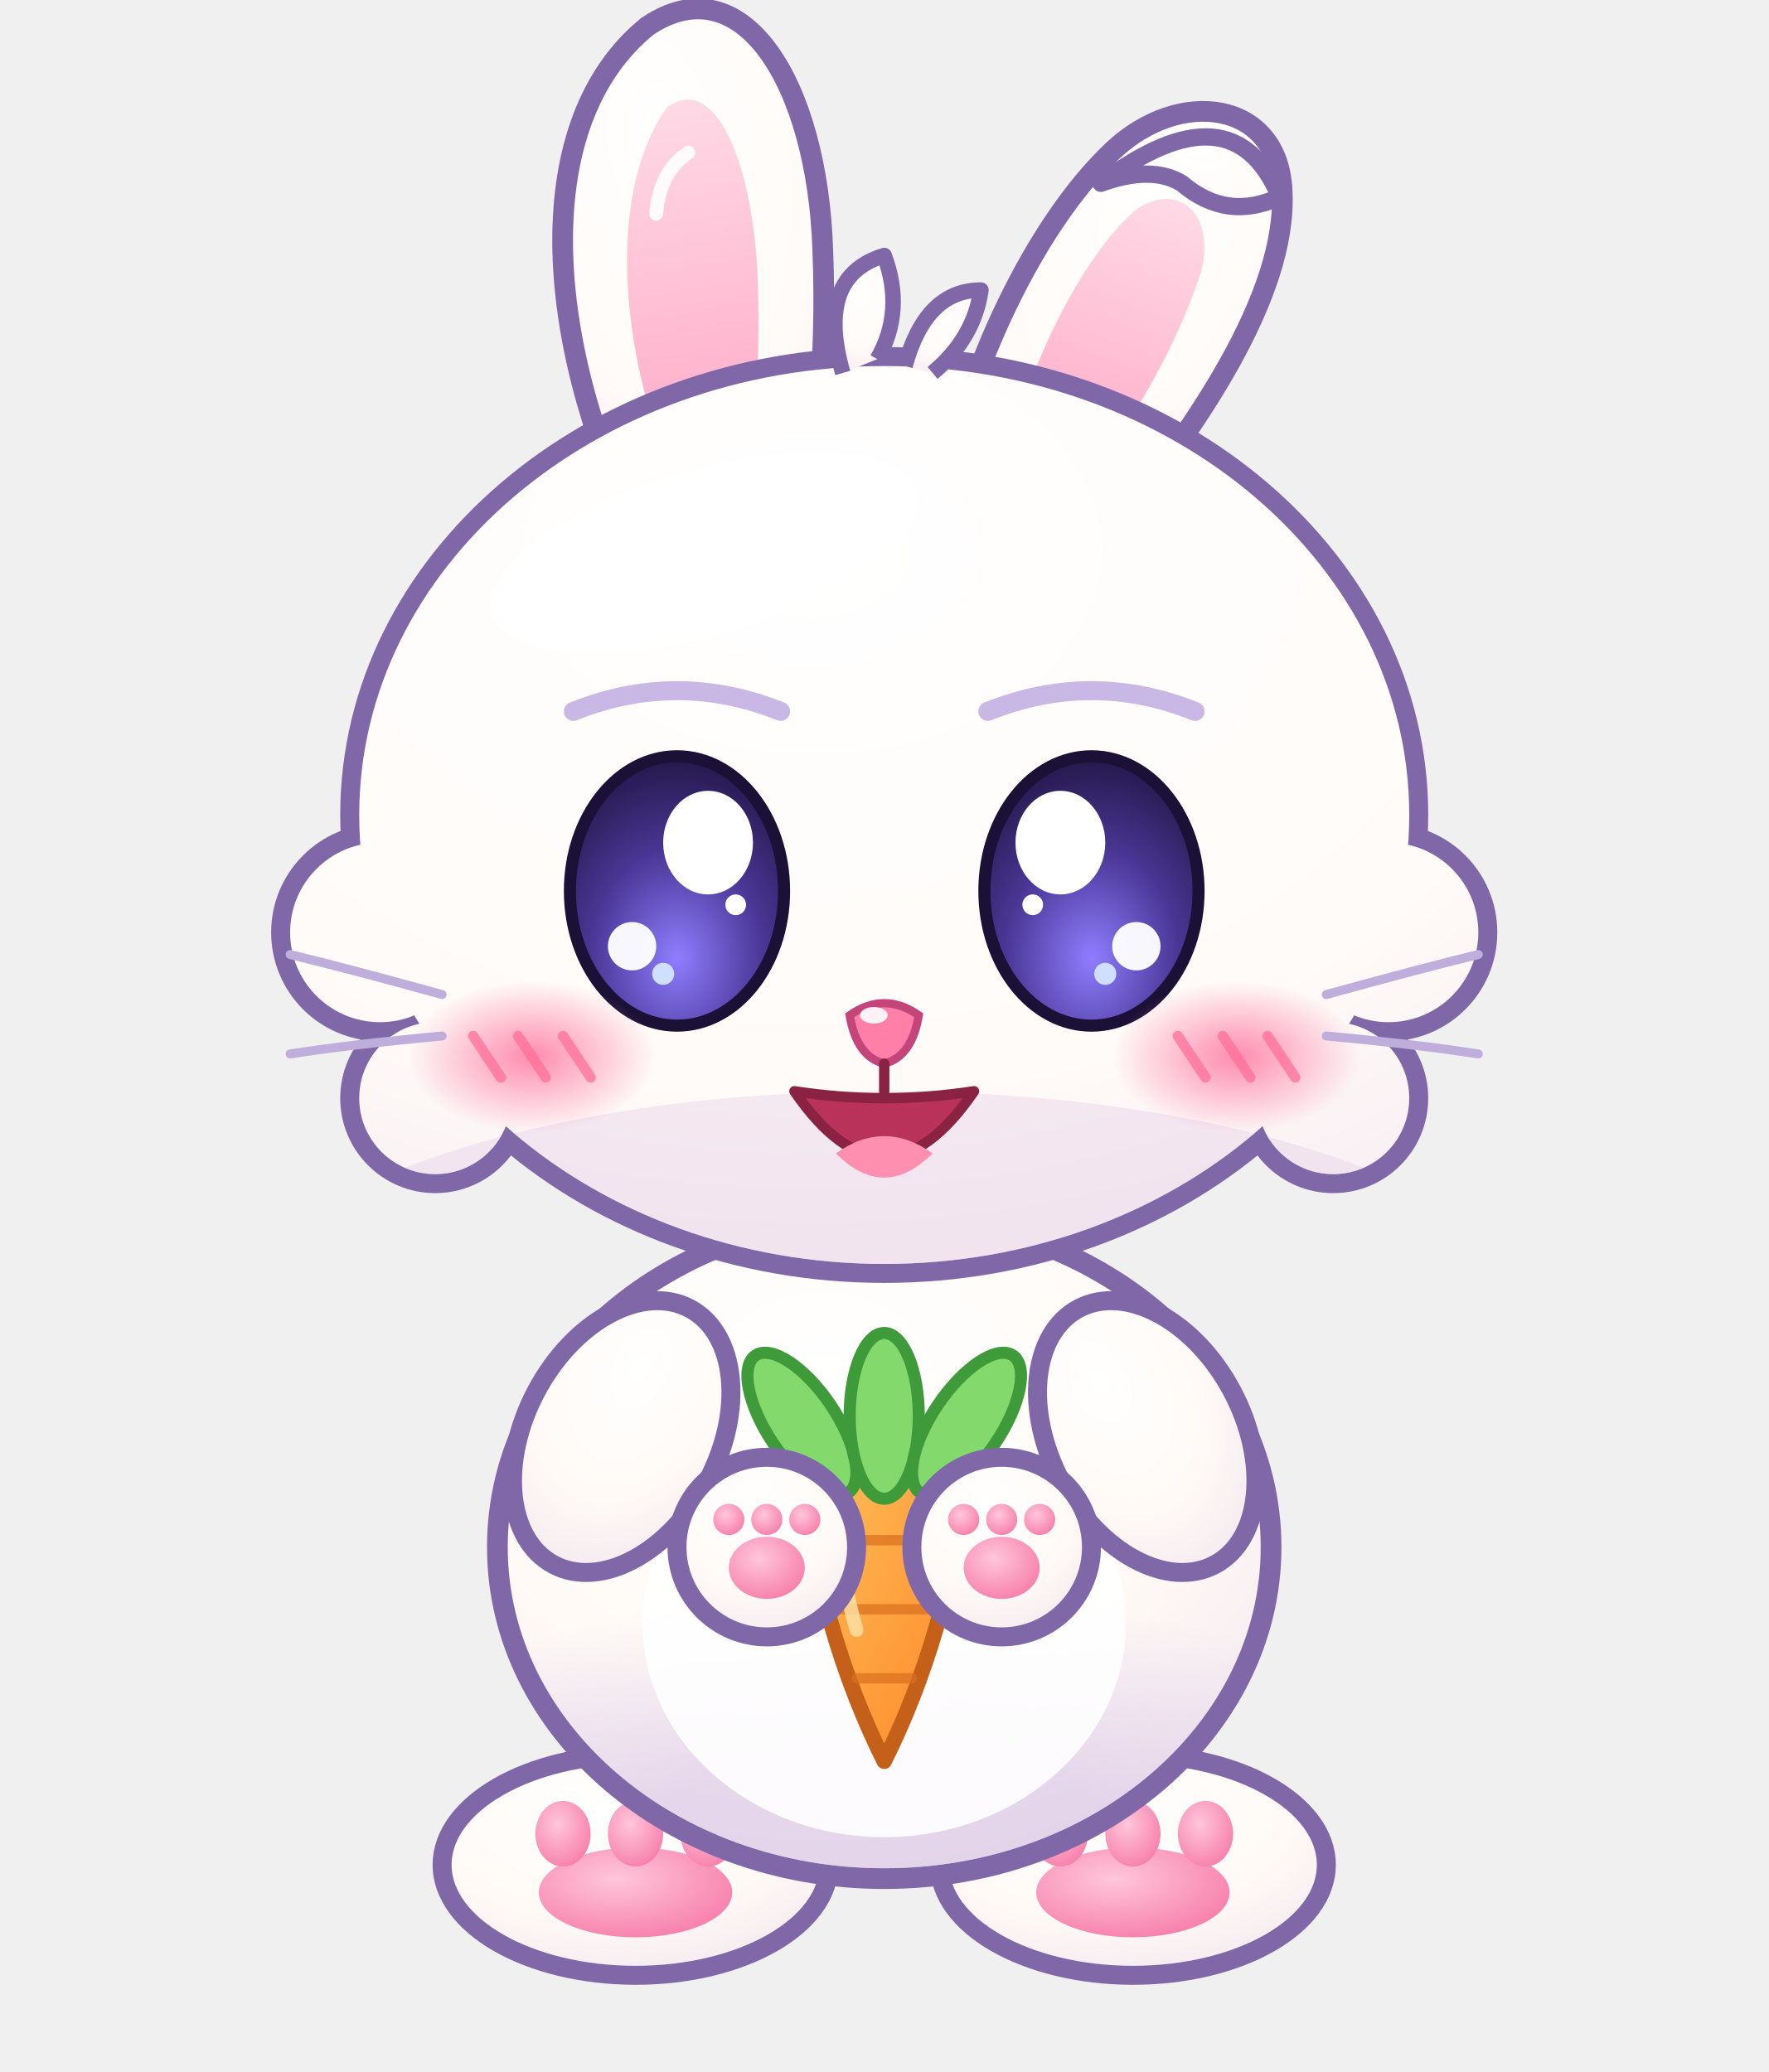
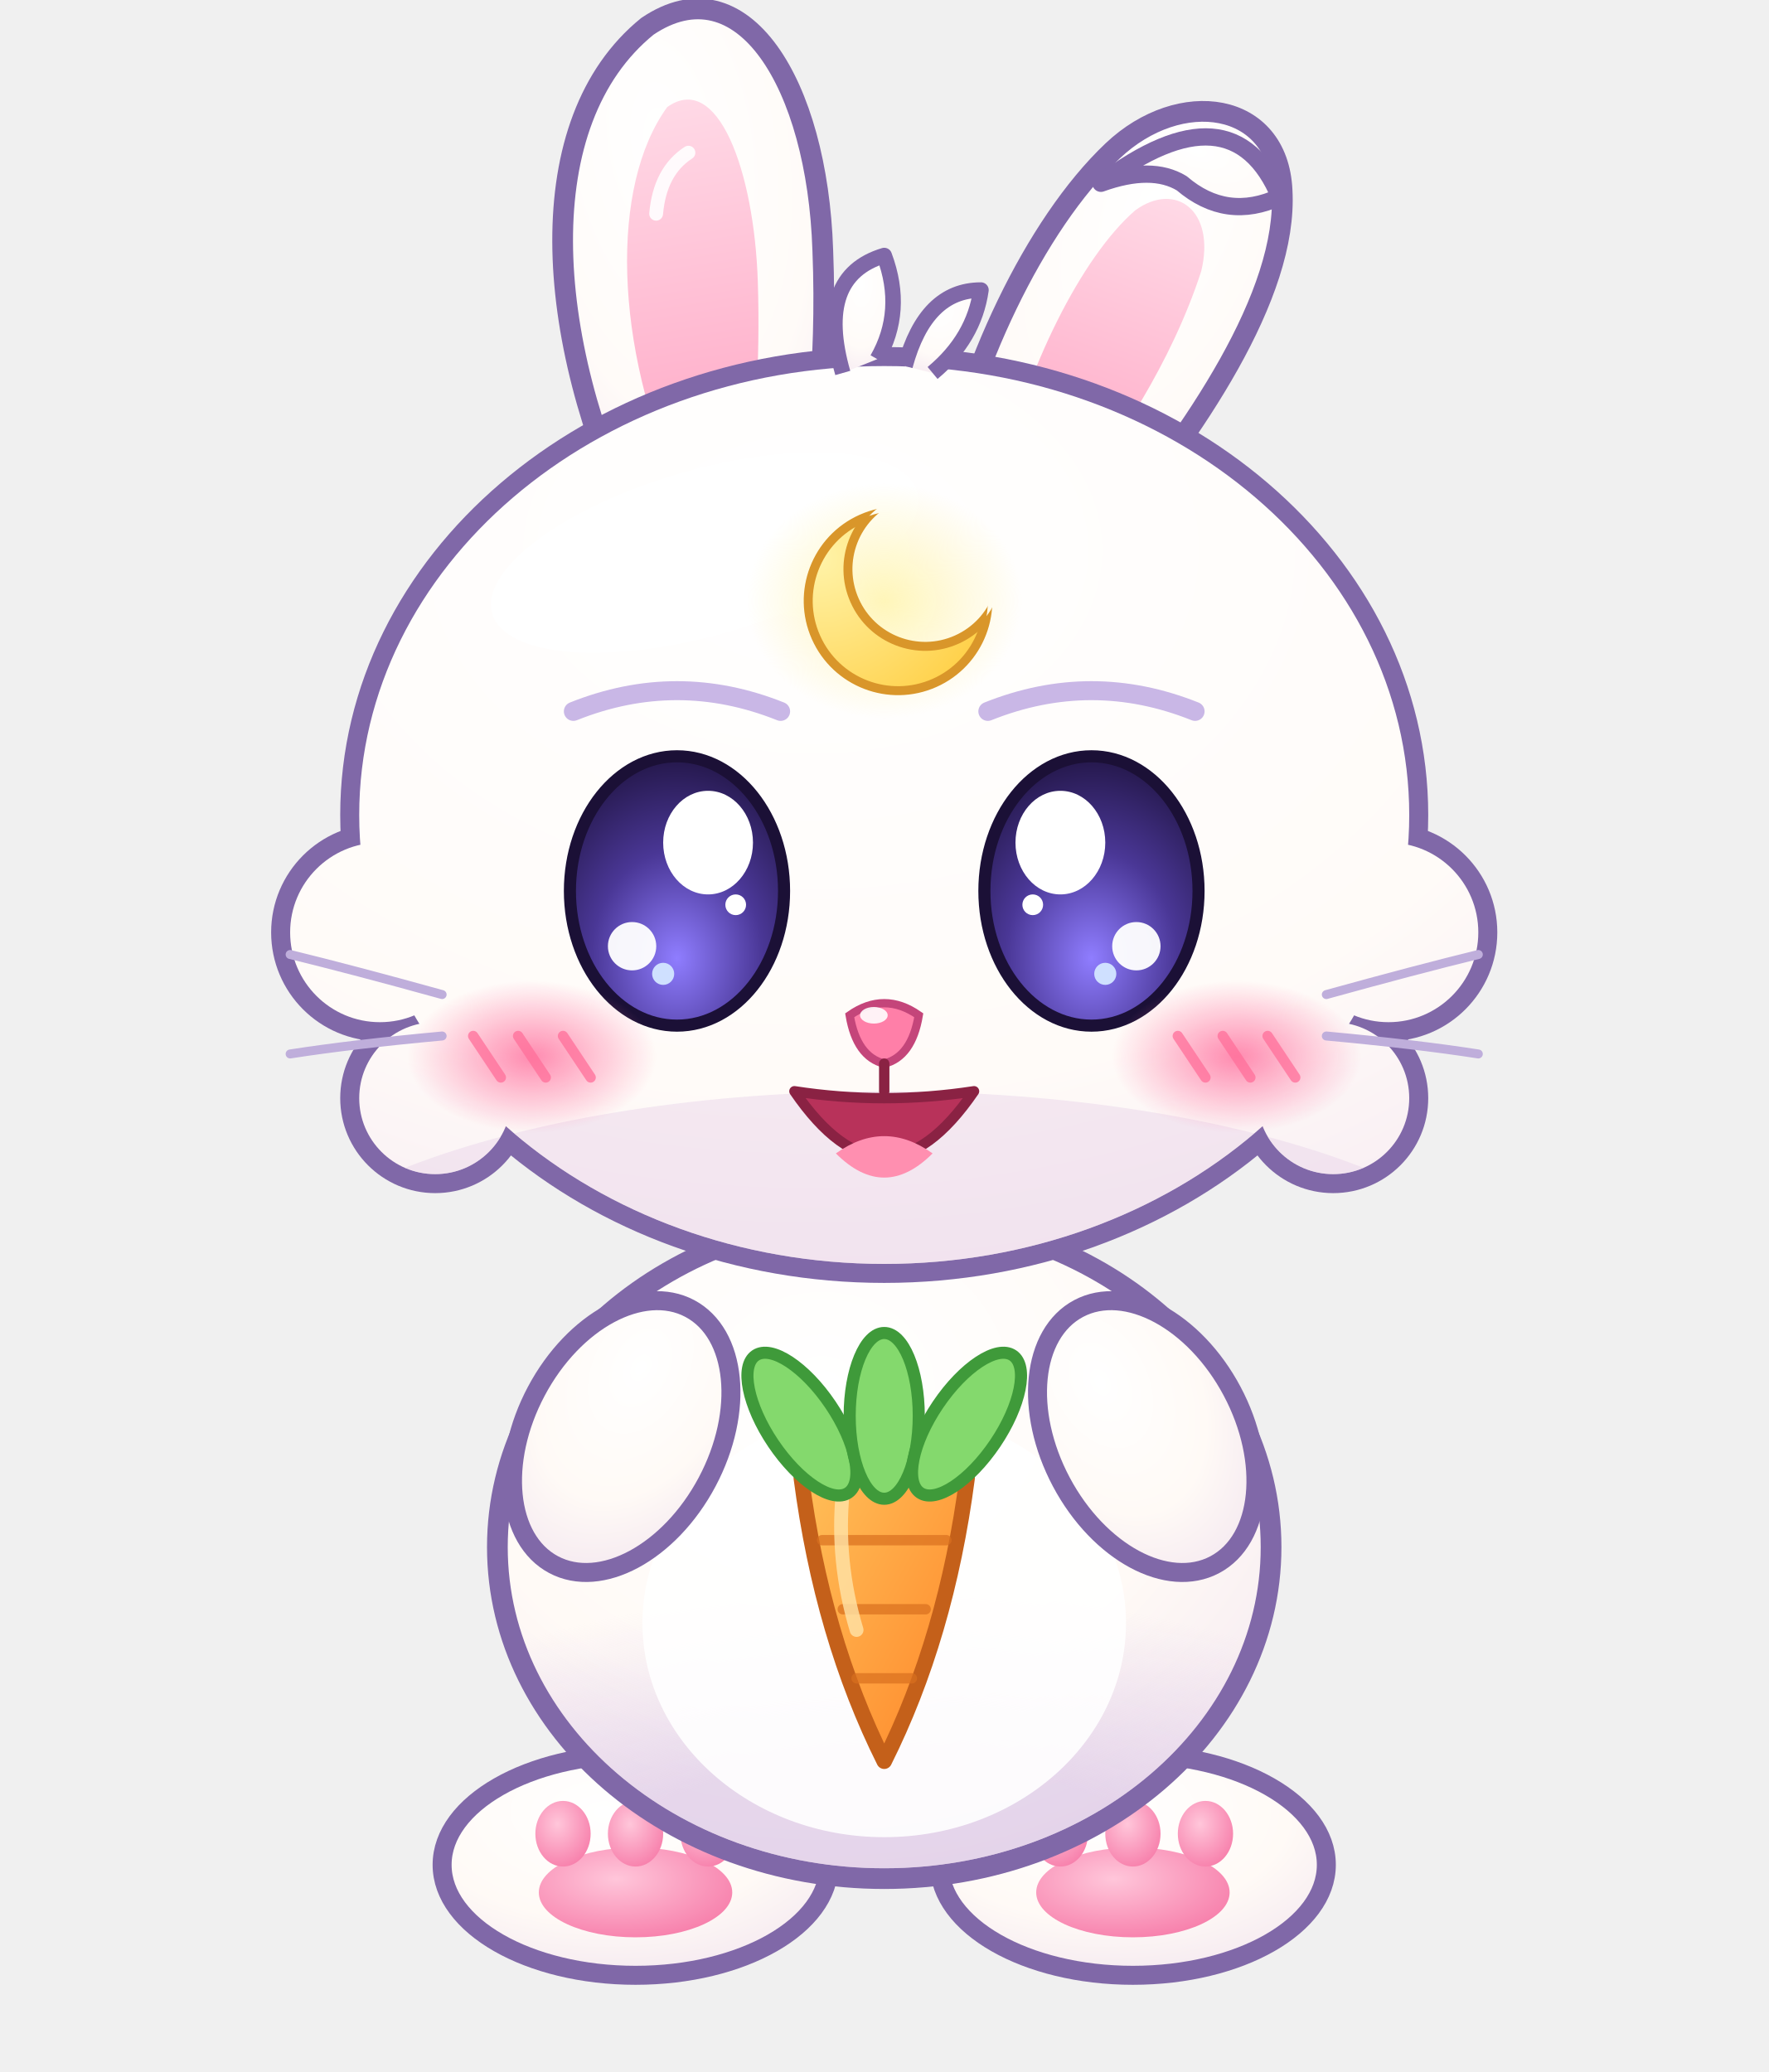
<svg xmlns="http://www.w3.org/2000/svg" viewBox="0 0 512 600" width="512" height="600">
  <defs>
    <radialGradient id="fur" cx="42%" cy="26%" r="88%">
      <stop offset="0" stop-color="#ffffff" />
      <stop offset="0.55" stop-color="#fffaf6" />
      <stop offset="1" stop-color="#f1e3ee" />
    </radialGradient>
    <radialGradient id="furHead" cx="45%" cy="24%" r="90%">
      <stop offset="0" stop-color="#ffffff" />
      <stop offset="0.6" stop-color="#fffbf8" />
      <stop offset="1" stop-color="#f4e6f0" />
    </radialGradient>
    <linearGradient id="earIn" x1="0" y1="0" x2="0" y2="1">
      <stop offset="0" stop-color="#ffd9e6" />
      <stop offset="1" stop-color="#ffa6c4" />
    </linearGradient>
    <radialGradient id="eye" cx="50%" cy="75%" r="80%">
      <stop offset="0" stop-color="#8f7dff" />
      <stop offset="0.5" stop-color="#4a3796" />
      <stop offset="1" stop-color="#1f1340" />
    </radialGradient>
    <radialGradient id="blush" cx="50%" cy="50%" r="50%">
      <stop offset="0" stop-color="#ff7fa8" stop-opacity="0.9" />
      <stop offset="1" stop-color="#ff7fa8" stop-opacity="0" />
    </radialGradient>
    <radialGradient id="pad" cx="40%" cy="35%" r="70%">
      <stop offset="0" stop-color="#ffc6da" />
      <stop offset="1" stop-color="#f77fab" />
    </radialGradient>
    <linearGradient id="carrot" x1="0" y1="0" x2="1" y2="1">
      <stop offset="0" stop-color="#ffc15a" />
      <stop offset="1" stop-color="#ff8528" />
    </linearGradient>
+     <radialGradient id="moon" cx="35%" cy="30%" r="80%">
+       <stop offset="0" stop-color="#fff3a8" />
+       <stop offset="0.6" stop-color="#ffd24d" />
+       <stop offset="1" stop-color="#f0a92c" />
+     </radialGradient>
+     <radialGradient id="glow" cx="50%" cy="50%" r="50%">
+       <stop offset="0" stop-color="#fff3a8" stop-opacity="0.8" />
+       <stop offset="1" stop-color="#fff3a8" stop-opacity="0" />
+     </radialGradient>
    <radialGradient id="shade" cx="50%" cy="50%" r="50%">
      <stop offset="0.5" stop-color="#d9c4e6" stop-opacity="0.6" />
      <stop offset="1" stop-color="#d9c4e6" stop-opacity="0" />
    </radialGradient>
  </defs>
  <g transform="rotate(-9 206 112)">
    <path d="M178 150 C160 90 166 28 204 6 C234 -8 250 30 244 78 C240 112 232 138 226 156 Z" fill="url(#furHead)" stroke="#8068a8" stroke-width="6" stroke-linejoin="round" />
    <path d="M192 140 C180 96 186 50 206 30 C222 22 228 52 224 84 C221 108 216 128 212 142 Z" fill="url(#earIn)" />
    <path d="M198 60 q3 -12 12 -16" stroke="#fff" stroke-width="4" fill="none" stroke-linecap="round" opacity="0.9" />
  </g>
  <g transform="rotate(20 310 118)">
    <path d="M284 156 C278 118 282 72 296 44 C308 20 336 14 346 38 C358 66 346 112 332 152 Z" fill="url(#furHead)" stroke="#8068a8" stroke-width="6" stroke-linejoin="round" />
    <path d="M298 144 C294 112 298 76 308 58 C316 46 330 50 332 68 C333 96 326 124 320 142 Z" fill="url(#earIn)" />
    <path d="M296 54 Q322 14 346 40 Q334 52 318 46 Q308 44 296 54Z" fill="url(#furHead)" stroke="#8068a8" stroke-width="5" stroke-linejoin="round" />
  </g>
  <ellipse cx="184" cy="540" rx="56" ry="32" fill="url(#fur)" stroke="#8068a8" stroke-width="5.5" />
  <ellipse cx="184" cy="548" rx="28" ry="13" fill="url(#pad)" />
  <ellipse cx="163" cy="531" rx="8" ry="9.5" fill="url(#pad)" />
  <ellipse cx="184" cy="531" rx="8" ry="9.5" fill="url(#pad)" />
  <ellipse cx="205" cy="531" rx="8" ry="9.5" fill="url(#pad)" />
  <ellipse cx="328" cy="540" rx="56" ry="32" fill="url(#fur)" stroke="#8068a8" stroke-width="5.5" />
  <ellipse cx="328" cy="548" rx="28" ry="13" fill="url(#pad)" />
  <ellipse cx="307" cy="531" rx="8" ry="9.5" fill="url(#pad)" />
  <ellipse cx="328" cy="531" rx="8" ry="9.5" fill="url(#pad)" />
  <ellipse cx="349" cy="531" rx="8" ry="9.5" fill="url(#pad)" />
  <ellipse cx="256" cy="448" rx="112" ry="96" fill="url(#fur)" stroke="#8068a8" stroke-width="6" />
  <clipPath id="bc">
    <ellipse cx="256" cy="448" rx="109" ry="93" />
  </clipPath>
  <g clip-path="url(#bc)">
    <ellipse cx="256" cy="560" rx="200" ry="100" fill="url(#shade)" />
    <ellipse cx="256" cy="470" rx="70" ry="62" fill="#fff" opacity="0.9" />
  </g>
  <path d="M232 428 Q256 416 280 428 Q274 474 256 510 Q238 474 232 428Z" fill="url(#carrot)" stroke="#c4601a" stroke-width="4.5" stroke-linejoin="round" />
  <path d="M238 446 h36" stroke="#d96f1e" stroke-width="3" stroke-linecap="round" opacity="0.7" />
  <path d="M244 466 h24" stroke="#d96f1e" stroke-width="3" stroke-linecap="round" opacity="0.7" />
  <path d="M248 486 h16" stroke="#d96f1e" stroke-width="3" stroke-linecap="round" opacity="0.7" />
  <path d="M244 432 q-2 20 4 40" stroke="#ffe3a8" stroke-width="4" fill="none" stroke-linecap="round" opacity="0.8" />
  <ellipse cx="240" cy="410" rx="10" ry="24" transform="rotate(-34 240 424)" fill="#84d96d" stroke="#3f9a3a" stroke-width="3.5" />
  <ellipse cx="256" cy="410" rx="10" ry="24" transform="rotate(0 256 424)" fill="#84d96d" stroke="#3f9a3a" stroke-width="3.5" />
  <ellipse cx="272" cy="410" rx="10" ry="24" transform="rotate(34 272 424)" fill="#84d96d" stroke="#3f9a3a" stroke-width="3.5" />
  <ellipse cx="180" cy="416" rx="28" ry="42" transform="rotate(28 180 416)" fill="url(#fur)" stroke="#8068a8" stroke-width="5.5" />
-   <circle cx="222" cy="448" r="26" fill="url(#fur)" stroke="#8068a8" stroke-width="5.5" />
-   <ellipse cx="222" cy="454" rx="11" ry="9" fill="url(#pad)" />
-   <circle cx="211" cy="440" r="4.5" fill="url(#pad)" />
-   <circle cx="222" cy="440" r="4.5" fill="url(#pad)" />
-   <circle cx="233" cy="440" r="4.5" fill="url(#pad)" />
  <ellipse cx="332" cy="416" rx="28" ry="42" transform="rotate(-28 332 416)" fill="url(#fur)" stroke="#8068a8" stroke-width="5.5" />
-   <circle cx="290" cy="448" r="26" fill="url(#fur)" stroke="#8068a8" stroke-width="5.5" />
-   <ellipse cx="290" cy="454" rx="11" ry="9" fill="url(#pad)" />
-   <circle cx="279" cy="440" r="4.5" fill="url(#pad)" />
-   <circle cx="290" cy="440" r="4.5" fill="url(#pad)" />
-   <circle cx="301" cy="440" r="4.5" fill="url(#pad)" />
  <ellipse cx="256" cy="236" rx="152" ry="130" fill="#fff" stroke="#8068a8" stroke-width="11" />
  <ellipse cx="110" cy="270" rx="26" ry="26" fill="#fff" stroke="#8068a8" stroke-width="11" />
  <ellipse cx="126" cy="318" rx="22" ry="22" fill="#fff" stroke="#8068a8" stroke-width="11" />
  <ellipse cx="402" cy="270" rx="26" ry="26" fill="#fff" stroke="#8068a8" stroke-width="11" />
  <ellipse cx="386" cy="318" rx="22" ry="22" fill="#fff" stroke="#8068a8" stroke-width="11" />
  <clipPath id="hc">
    <ellipse cx="256" cy="236" rx="152" ry="130" />
    <ellipse cx="110" cy="270" rx="26" ry="26" />
    <ellipse cx="126" cy="318" rx="22" ry="22" />
    <ellipse cx="402" cy="270" rx="26" ry="26" />
    <ellipse cx="386" cy="318" rx="22" ry="22" />
  </clipPath>
  <g clip-path="url(#hc)">
    <rect x="50" y="90" width="412" height="290" fill="url(#furHead)" />
    <ellipse cx="204" cy="160" rx="64" ry="24" fill="#fff" opacity="0.9" transform="rotate(-16 204 160)" />
    <ellipse cx="256" cy="386" rx="190" ry="70" fill="#e9d6ea" opacity="0.5" />
  </g>
  <path d="M244 108 Q236 80 256 74 Q262 90 254 104" fill="url(#furHead)" stroke="#8068a8" stroke-width="4.5" stroke-linejoin="round" />
  <path d="M262 106 Q268 84 284 84 Q282 98 270 108" fill="url(#furHead)" stroke="#8068a8" stroke-width="4.5" stroke-linejoin="round" />
+   <ellipse cx="256" cy="174" rx="40" ry="34" fill="url(#glow)" />
+   <g transform="rotate(-24 260 174)">
+     <mask id="mf">
+       <rect x="208" y="122" width="104" height="104" fill="#000" />
+       <circle cx="260" cy="174" r="26" fill="#fff" />
+       <circle cx="270.92" cy="168.8" r="22.36" fill="#000" />
+     </mask>
+     <mask id="mfo">
+       <rect x="208" y="122" width="104" height="104" fill="#fff" />
+       <circle cx="270.92" cy="168.8" r="22.36" fill="#000" />
+     </mask>
+     <mask id="mfi">
+       <rect x="208" y="122" width="104" height="104" fill="#000" />
+       <circle cx="260" cy="174" r="26" fill="#fff" />
+     </mask>
+     <rect x="208" y="122" width="104" height="104" fill="url(#moon)" mask="url(#mf)" />
+     <g mask="url(#mfo)">
+       <circle cx="260" cy="174" r="26" fill="none" stroke="#d9962a" stroke-width="2.6" />
+     </g>
+     <g mask="url(#mfi)">
+       <circle cx="270.92" cy="168.8" r="22.36" fill="none" stroke="#d9962a" stroke-width="2.6" />
+     </g>
+   </g>
  <ellipse cx="196" cy="258" rx="31" ry="39" fill="url(#eye)" stroke="#1b1036" stroke-width="3.5" />
  <ellipse cx="205" cy="244" rx="13" ry="15" fill="#fff" />
  <circle cx="183" cy="274" r="7" fill="#fff" opacity="0.95" />
  <circle cx="192" cy="282" r="3.2" fill="#cfe0ff" />
  <circle cx="213" cy="262" r="3" fill="#fff" />
  <path d="M166 206 Q196 194 226 206" stroke="#c9b7e6" stroke-width="5.5" fill="none" stroke-linecap="round" />
  <ellipse cx="316" cy="258" rx="31" ry="39" fill="url(#eye)" stroke="#1b1036" stroke-width="3.5" />
  <ellipse cx="307" cy="244" rx="13" ry="15" fill="#fff" />
  <circle cx="329" cy="274" r="7" fill="#fff" opacity="0.95" />
  <circle cx="320" cy="282" r="3.2" fill="#cfe0ff" />
  <circle cx="299" cy="262" r="3" fill="#fff" />
  <path d="M286 206 Q316 194 346 206" stroke="#c9b7e6" stroke-width="5.5" fill="none" stroke-linecap="round" />
  <ellipse cx="154" cy="306" rx="36" ry="22" fill="url(#blush)" />
  <path d="M137 300 l8 12" stroke="#ff6f9a" stroke-width="3" stroke-linecap="round" opacity="0.75" />
  <path d="M150 300 l8 12" stroke="#ff6f9a" stroke-width="3" stroke-linecap="round" opacity="0.75" />
  <path d="M163 300 l8 12" stroke="#ff6f9a" stroke-width="3" stroke-linecap="round" opacity="0.75" />
  <ellipse cx="358" cy="306" rx="36" ry="22" fill="url(#blush)" />
  <path d="M341 300 l8 12" stroke="#ff6f9a" stroke-width="3" stroke-linecap="round" opacity="0.75" />
  <path d="M354 300 l8 12" stroke="#ff6f9a" stroke-width="3" stroke-linecap="round" opacity="0.75" />
  <path d="M367 300 l8 12" stroke="#ff6f9a" stroke-width="3" stroke-linecap="round" opacity="0.75" />
  <path d="M246 294 Q256 287 266 294 Q264 306 256 308 Q248 306 246 294Z" fill="#ff7fa8" stroke="#c4457a" stroke-width="2.4" />
  <ellipse cx="253" cy="294" rx="4" ry="2.4" fill="#fff" opacity="0.9" />
  <path d="M230 316 Q256 354 282 316 Q256 320 230 316Z" fill="#b8325a" stroke="#8a2243" stroke-width="3" stroke-linejoin="round" />
  <path d="M242 334 Q256 324 270 334 Q256 348 242 334Z" fill="#ff8fb0" />
  <path d="M256 308 V316" stroke="#8a2243" stroke-width="3" stroke-linecap="round" />
  <path d="M128 288 q-26 -7.2 -44 -11.6" stroke="#bfaedb" stroke-width="2.6" fill="none" stroke-linecap="round" />
  <path d="M128 300 q-26 2.4 -44 5.2" stroke="#bfaedb" stroke-width="2.6" fill="none" stroke-linecap="round" />
  <path d="M384 288 q26 -7.2 44 -11.6" stroke="#bfaedb" stroke-width="2.6" fill="none" stroke-linecap="round" />
  <path d="M384 300 q26 2.4 44 5.2" stroke="#bfaedb" stroke-width="2.6" fill="none" stroke-linecap="round" />
</svg>
